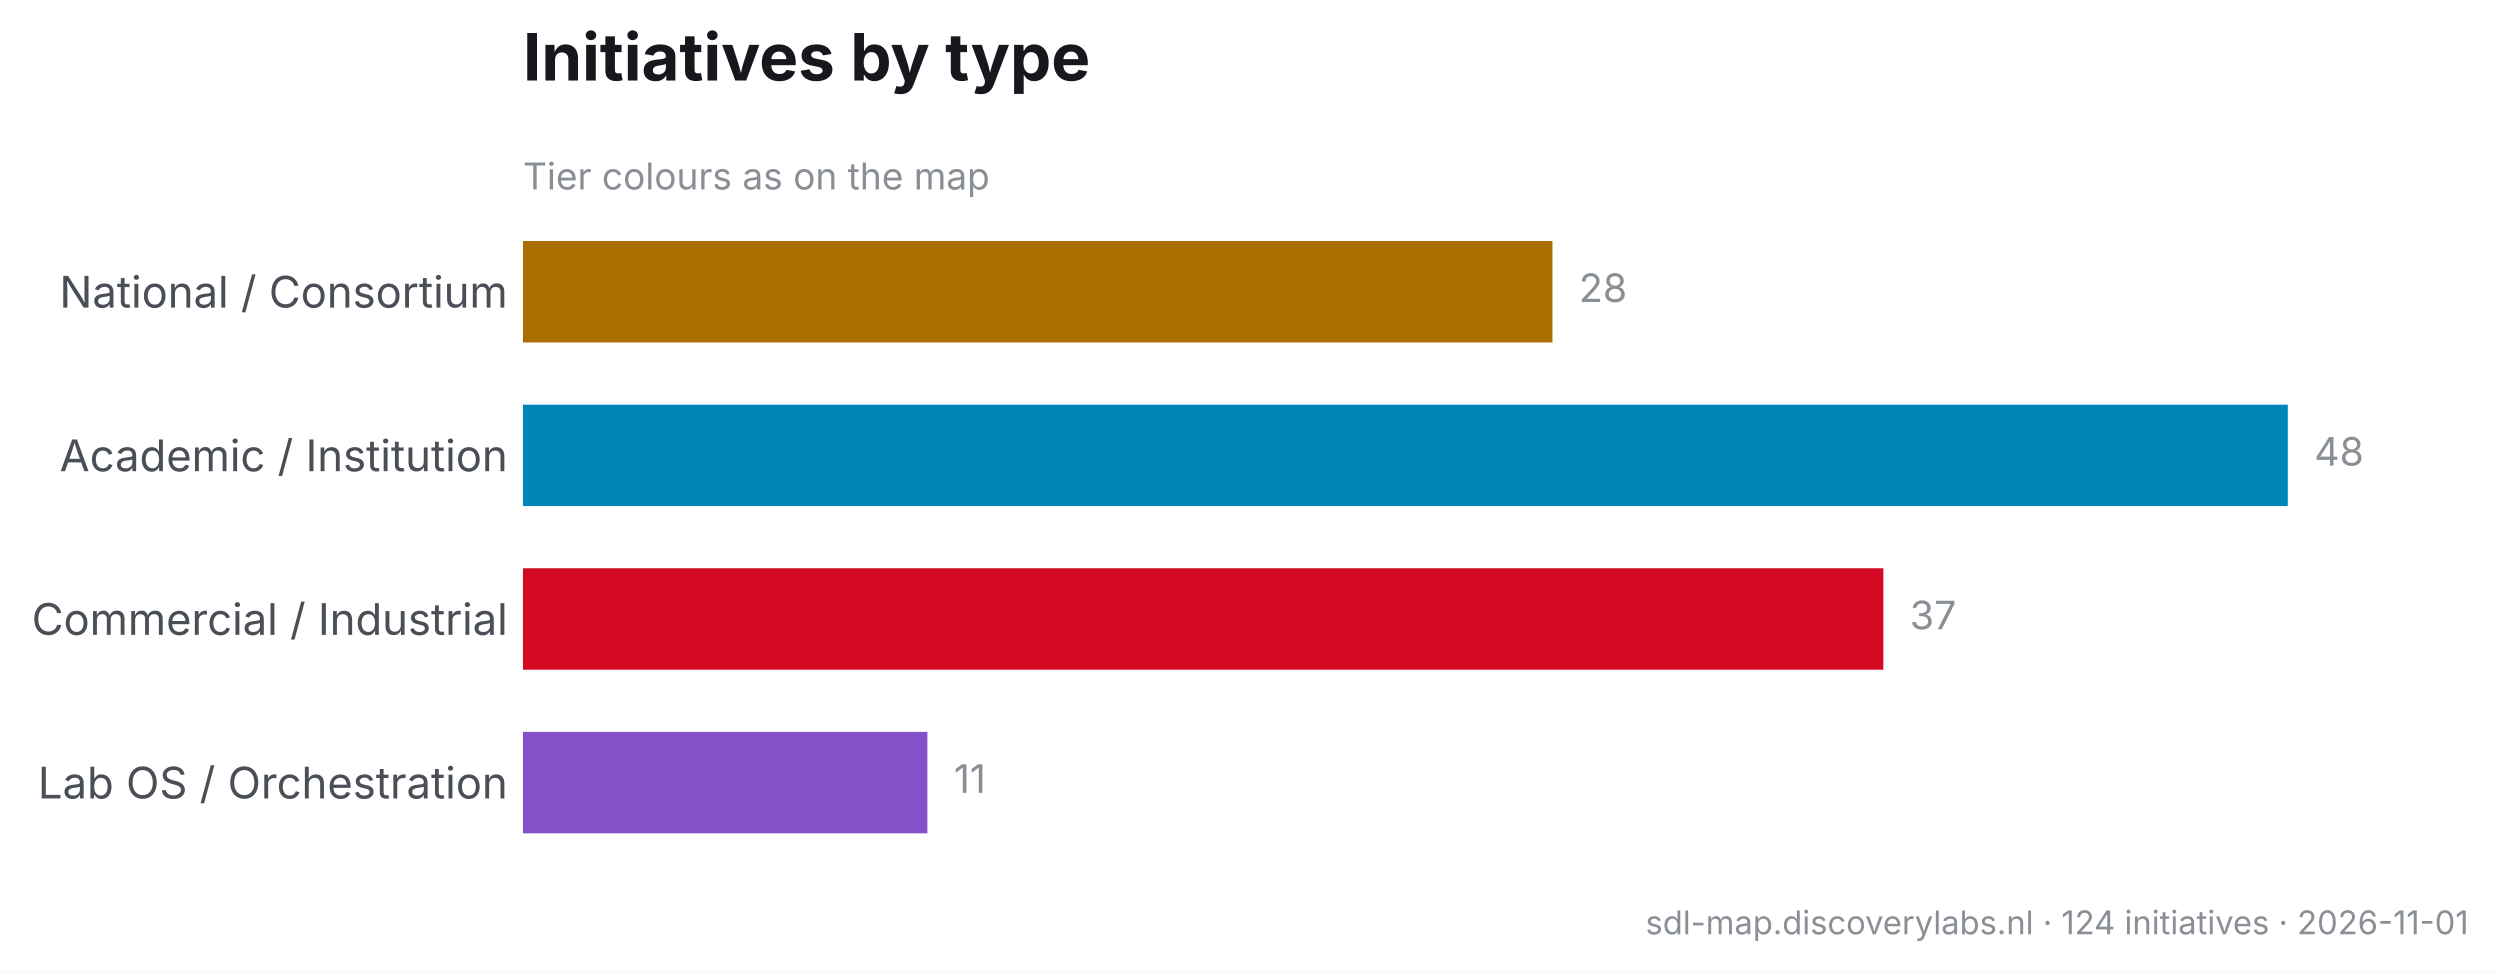
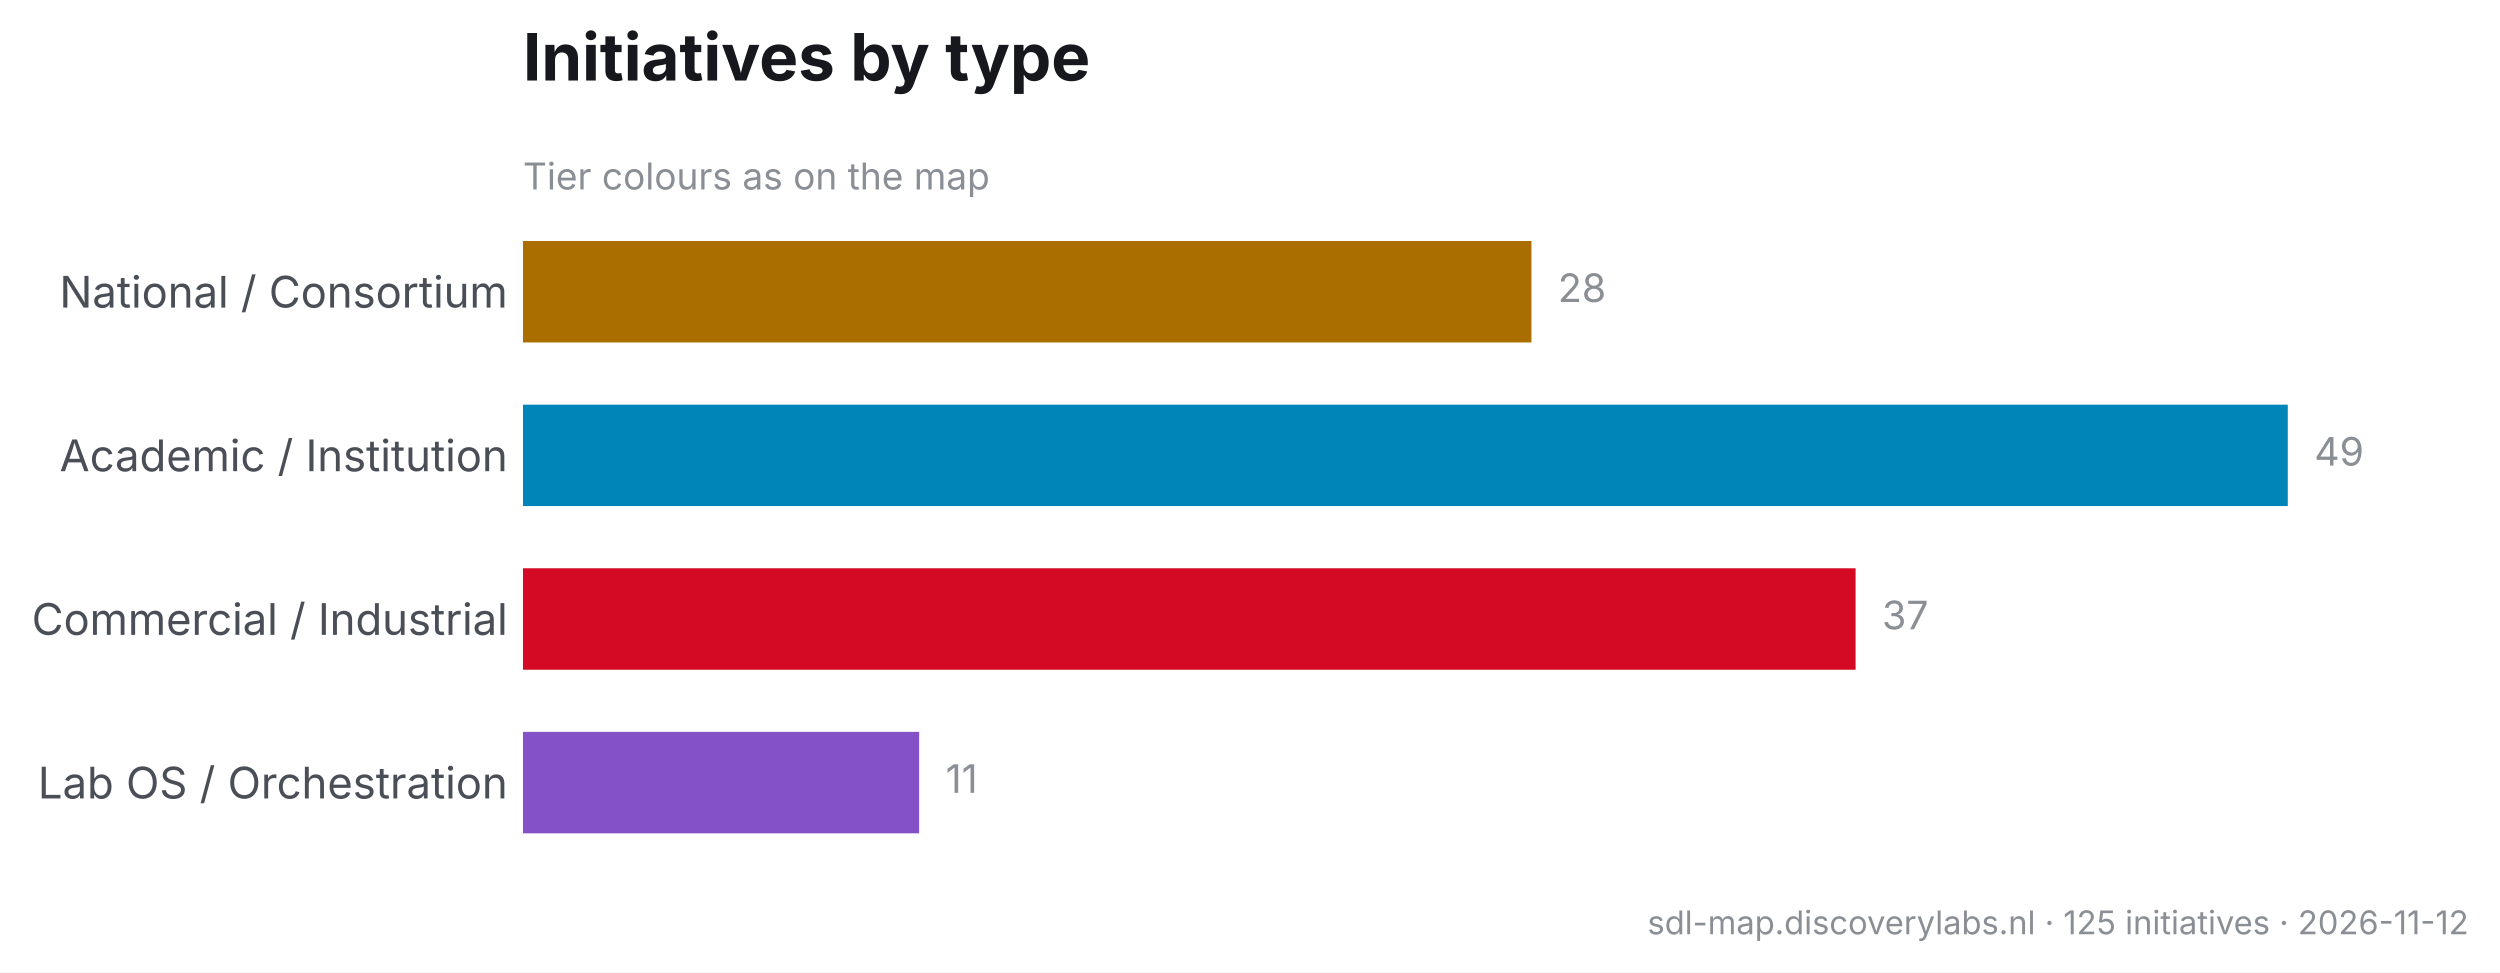
<svg xmlns="http://www.w3.org/2000/svg" width="573.257pt" height="222.984pt" viewBox="0 0 573.257 222.984" version="1.1">
  <defs>
    <style type="text/css">*{stroke-linejoin: round; stroke-linecap: butt}</style>
  </defs>
  <g id="figure_1">
    <g id="patch_1">
      <path d="M 0 222.984  L 573.257 222.984  L 573.257 0  L 0 0  z " style="fill: #ffffff" />
    </g>
    <g id="axes_1">
      <g id="patch_2">
        <path d="M 119.917 197.881  L 561.017 197.881  L 561.017 48.471  L 119.917 48.471  z " style="fill: #ffffff" />
      </g>
      <g id="matplotlib.axis_1" />
      <g id="matplotlib.axis_2">
        <g id="ytick_1">
          <g id="line2d_1" />
          <g id="text_1">
            <text style="font-size: 10px; font-family: 'Inter', 'Helvetica Neue', 'Arial', 'DejaVu Sans', 'Bitstream Vera Sans', 'Computer Modern Sans Serif', 'Lucida Grande', 'Verdana', 'Geneva', 'Lucid', 'Helvetica', 'Avant Garde', sans-serif; text-anchor: end; fill: #4a4f57" x="116.417" y="70.532" transform="rotate(-0 116.4172 70.53153)">National / Consortium</text>
          </g>
        </g>
        <g id="ytick_2">
          <g id="line2d_2" />
          <g id="text_2">
            <text style="font-size: 10px; font-family: 'Inter', 'Helvetica Neue', 'Arial', 'DejaVu Sans', 'Bitstream Vera Sans', 'Computer Modern Sans Serif', 'Lucida Grande', 'Verdana', 'Geneva', 'Lucid', 'Helvetica', 'Avant Garde', sans-serif; text-anchor: end; fill: #4a4f57" x="116.417" y="108.053" transform="rotate(-0 116.4172 108.0528)">Academic / Institution</text>
          </g>
        </g>
        <g id="ytick_3">
          <g id="line2d_3" />
          <g id="text_3">
            <text style="font-size: 10px; font-family: 'Inter', 'Helvetica Neue', 'Arial', 'DejaVu Sans', 'Bitstream Vera Sans', 'Computer Modern Sans Serif', 'Lucida Grande', 'Verdana', 'Geneva', 'Lucid', 'Helvetica', 'Avant Garde', sans-serif; text-anchor: end; fill: #4a4f57" x="116.417" y="145.574" transform="rotate(-0 116.4172 145.574)">Commercial / Industrial</text>
          </g>
        </g>
        <g id="ytick_4">
          <g id="line2d_4" />
          <g id="text_4">
            <text style="font-size: 10px; font-family: 'Inter', 'Helvetica Neue', 'Arial', 'DejaVu Sans', 'Bitstream Vera Sans', 'Computer Modern Sans Serif', 'Lucida Grande', 'Verdana', 'Geneva', 'Lucid', 'Helvetica', 'Avant Garde', sans-serif; text-anchor: end; fill: #4a4f57" x="116.417" y="183.095" transform="rotate(-0 116.4172 183.0953)">Lab OS / Orchestration</text>
          </g>
        </g>
      </g>
      <g id="patch_3">
-         <path d="M 119.917 55.262  L 355.98 55.262  L 355.98 78.526  L 119.917 78.526  z " clip-path="url(#p2e68d64a90)" style="fill: #aa6d00" />
+         <path d="M 119.917 55.262  L 351.162 55.262  L 351.162 78.526  L 119.917 78.526  z " clip-path="url(#p4be7e8863a)" style="fill: #aa6d00" />
      </g>
      <g id="patch_4">
-         <path d="M 119.917 92.784  L 524.596 92.784  L 524.596 116.047  L 119.917 116.047  z " clip-path="url(#p2e68d64a90)" style="fill: #0085b9" />
+         <path d="M 119.917 92.784  L 524.596 92.784  L 524.596 116.047  L 119.917 116.047  z " clip-path="url(#p4be7e8863a)" style="fill: #0085b9" />
      </g>
      <g id="patch_5">
-         <path d="M 119.917 130.305  L 431.857 130.305  L 431.857 153.568  L 119.917 153.568  z " clip-path="url(#p2e68d64a90)" style="fill: #d40924" />
+         <path d="M 119.917 130.305  L 425.491 130.305  L 425.491 153.568  L 119.917 153.568  z " clip-path="url(#p4be7e8863a)" style="fill: #d40924" />
      </g>
      <g id="patch_6">
-         <path d="M 119.917 167.826  L 212.656 167.826  L 212.656 191.089  L 119.917 191.089  z " clip-path="url(#p2e68d64a90)" style="fill: #8451c9" />
+         <path d="M 119.917 167.826  L 210.763 167.826  L 210.763 191.089  L 119.917 191.089  z " clip-path="url(#p4be7e8863a)" style="fill: #8451c9" />
      </g>
      <g id="text_5">
-         <text style="font-size: 9px; font-family: 'Inter', 'Helvetica Neue', 'Arial', 'DejaVu Sans', 'Bitstream Vera Sans', 'Computer Modern Sans Serif', 'Lucida Grande', 'Verdana', 'Geneva', 'Lucid', 'Helvetica', 'Avant Garde', sans-serif; text-anchor: start; fill: #8a8f96" x="362.05" y="69.249" transform="rotate(-0 362.0501 69.24949)">28</text>
+         <text style="font-size: 9px; font-family: 'Inter', 'Helvetica Neue', 'Arial', 'DejaVu Sans', 'Bitstream Vera Sans', 'Computer Modern Sans Serif', 'Lucida Grande', 'Verdana', 'Geneva', 'Lucid', 'Helvetica', 'Avant Garde', sans-serif; text-anchor: start; fill: #8a8f96" x="357.232" y="69.249" transform="rotate(-0 357.2325 69.24949)">28</text>
      </g>
      <g id="text_6">
-         <text style="font-size: 9px; font-family: 'Inter', 'Helvetica Neue', 'Arial', 'DejaVu Sans', 'Bitstream Vera Sans', 'Computer Modern Sans Serif', 'Lucida Grande', 'Verdana', 'Geneva', 'Lucid', 'Helvetica', 'Avant Garde', sans-serif; text-anchor: start; fill: #8a8f96" x="530.666" y="106.771" transform="rotate(-0 530.6663 106.7707)">48</text>
+         <text style="font-size: 9px; font-family: 'Inter', 'Helvetica Neue', 'Arial', 'DejaVu Sans', 'Bitstream Vera Sans', 'Computer Modern Sans Serif', 'Lucida Grande', 'Verdana', 'Geneva', 'Lucid', 'Helvetica', 'Avant Garde', sans-serif; text-anchor: start; fill: #8a8f96" x="530.666" y="106.771" transform="rotate(-0 530.6663 106.7707)">49</text>
      </g>
      <g id="text_7">
-         <text style="font-size: 9px; font-family: 'Inter', 'Helvetica Neue', 'Arial', 'DejaVu Sans', 'Bitstream Vera Sans', 'Computer Modern Sans Serif', 'Lucida Grande', 'Verdana', 'Geneva', 'Lucid', 'Helvetica', 'Avant Garde', sans-serif; text-anchor: start; fill: #8a8f96" x="437.927" y="144.292" transform="rotate(-0 437.9274 144.292)">37</text>
+         <text style="font-size: 9px; font-family: 'Inter', 'Helvetica Neue', 'Arial', 'DejaVu Sans', 'Bitstream Vera Sans', 'Computer Modern Sans Serif', 'Lucida Grande', 'Verdana', 'Geneva', 'Lucid', 'Helvetica', 'Avant Garde', sans-serif; text-anchor: start; fill: #8a8f96" x="431.561" y="144.292" transform="rotate(-0 431.5612 144.292)">37</text>
      </g>
      <g id="text_8">
-         <text style="font-size: 9px; font-family: 'Inter', 'Helvetica Neue', 'Arial', 'DejaVu Sans', 'Bitstream Vera Sans', 'Computer Modern Sans Serif', 'Lucida Grande', 'Verdana', 'Geneva', 'Lucid', 'Helvetica', 'Avant Garde', sans-serif; text-anchor: start; fill: #8a8f96" x="218.726" y="181.813" transform="rotate(-0 218.7263 181.8132)">11</text>
+         <text style="font-size: 9px; font-family: 'Inter', 'Helvetica Neue', 'Arial', 'DejaVu Sans', 'Bitstream Vera Sans', 'Computer Modern Sans Serif', 'Lucida Grande', 'Verdana', 'Geneva', 'Lucid', 'Helvetica', 'Avant Garde', sans-serif; text-anchor: start; fill: #8a8f96" x="216.834" y="181.813" transform="rotate(-0 216.8337 181.8132)">11</text>
      </g>
      <g id="text_9">
        <text style="font-size: 8.5px; font-family: 'Inter', 'Helvetica Neue', 'Arial', 'DejaVu Sans', 'Bitstream Vera Sans', 'Computer Modern Sans Serif', 'Lucida Grande', 'Verdana', 'Geneva', 'Lucid', 'Helvetica', 'Avant Garde', sans-serif; text-anchor: start; fill: #8a8f96" x="119.917" y="43.45" transform="rotate(-0 119.9172 43.44955)">Tier colours as on the map</text>
      </g>
      <g id="text_10">
        <text style="font-weight: 650; font-size: 15px; font-family: 'Inter', 'Helvetica Neue', 'Arial', 'DejaVu Sans', 'Bitstream Vera Sans', 'Computer Modern Sans Serif', 'Lucida Grande', 'Verdana', 'Geneva', 'Lucid', 'Helvetica', 'Avant Garde', sans-serif; text-anchor: start; fill: #16181d" x="119.917" y="18.471" transform="rotate(-0 119.9172 18.47109)">Initiatives by type</text>
      </g>
    </g>
    <g id="text_11">
-       <text style="font-size: 7.5px; font-family: 'Inter', 'Helvetica Neue', 'Arial', 'DejaVu Sans', 'Bitstream Vera Sans', 'Computer Modern Sans Serif', 'Lucida Grande', 'Verdana', 'Geneva', 'Lucid', 'Helvetica', 'Avant Garde', sans-serif; text-anchor: end; fill: #8a8f96" x="566.057" y="214.225" transform="rotate(-0 566.0572 214.2247)">sdl-map.discoverylabs.nl · 124 initiatives · 2026-11-01</text>
+       <text style="font-size: 7.5px; font-family: 'Inter', 'Helvetica Neue', 'Arial', 'DejaVu Sans', 'Bitstream Vera Sans', 'Computer Modern Sans Serif', 'Lucida Grande', 'Verdana', 'Geneva', 'Lucid', 'Helvetica', 'Avant Garde', sans-serif; text-anchor: end; fill: #8a8f96" x="566.057" y="214.225" transform="rotate(-0 566.0572 214.2247)">sdl-map.discoverylabs.nl · 125 initiatives · 2026-11-12</text>
    </g>
  </g>
  <defs>
-     <clipPath id="p2e68d64a90">
+     <clipPath id="p4be7e8863a">
      <rect x="119.917" y="48.471" width="441.1" height="149.41" />
    </clipPath>
  </defs>
</svg>
